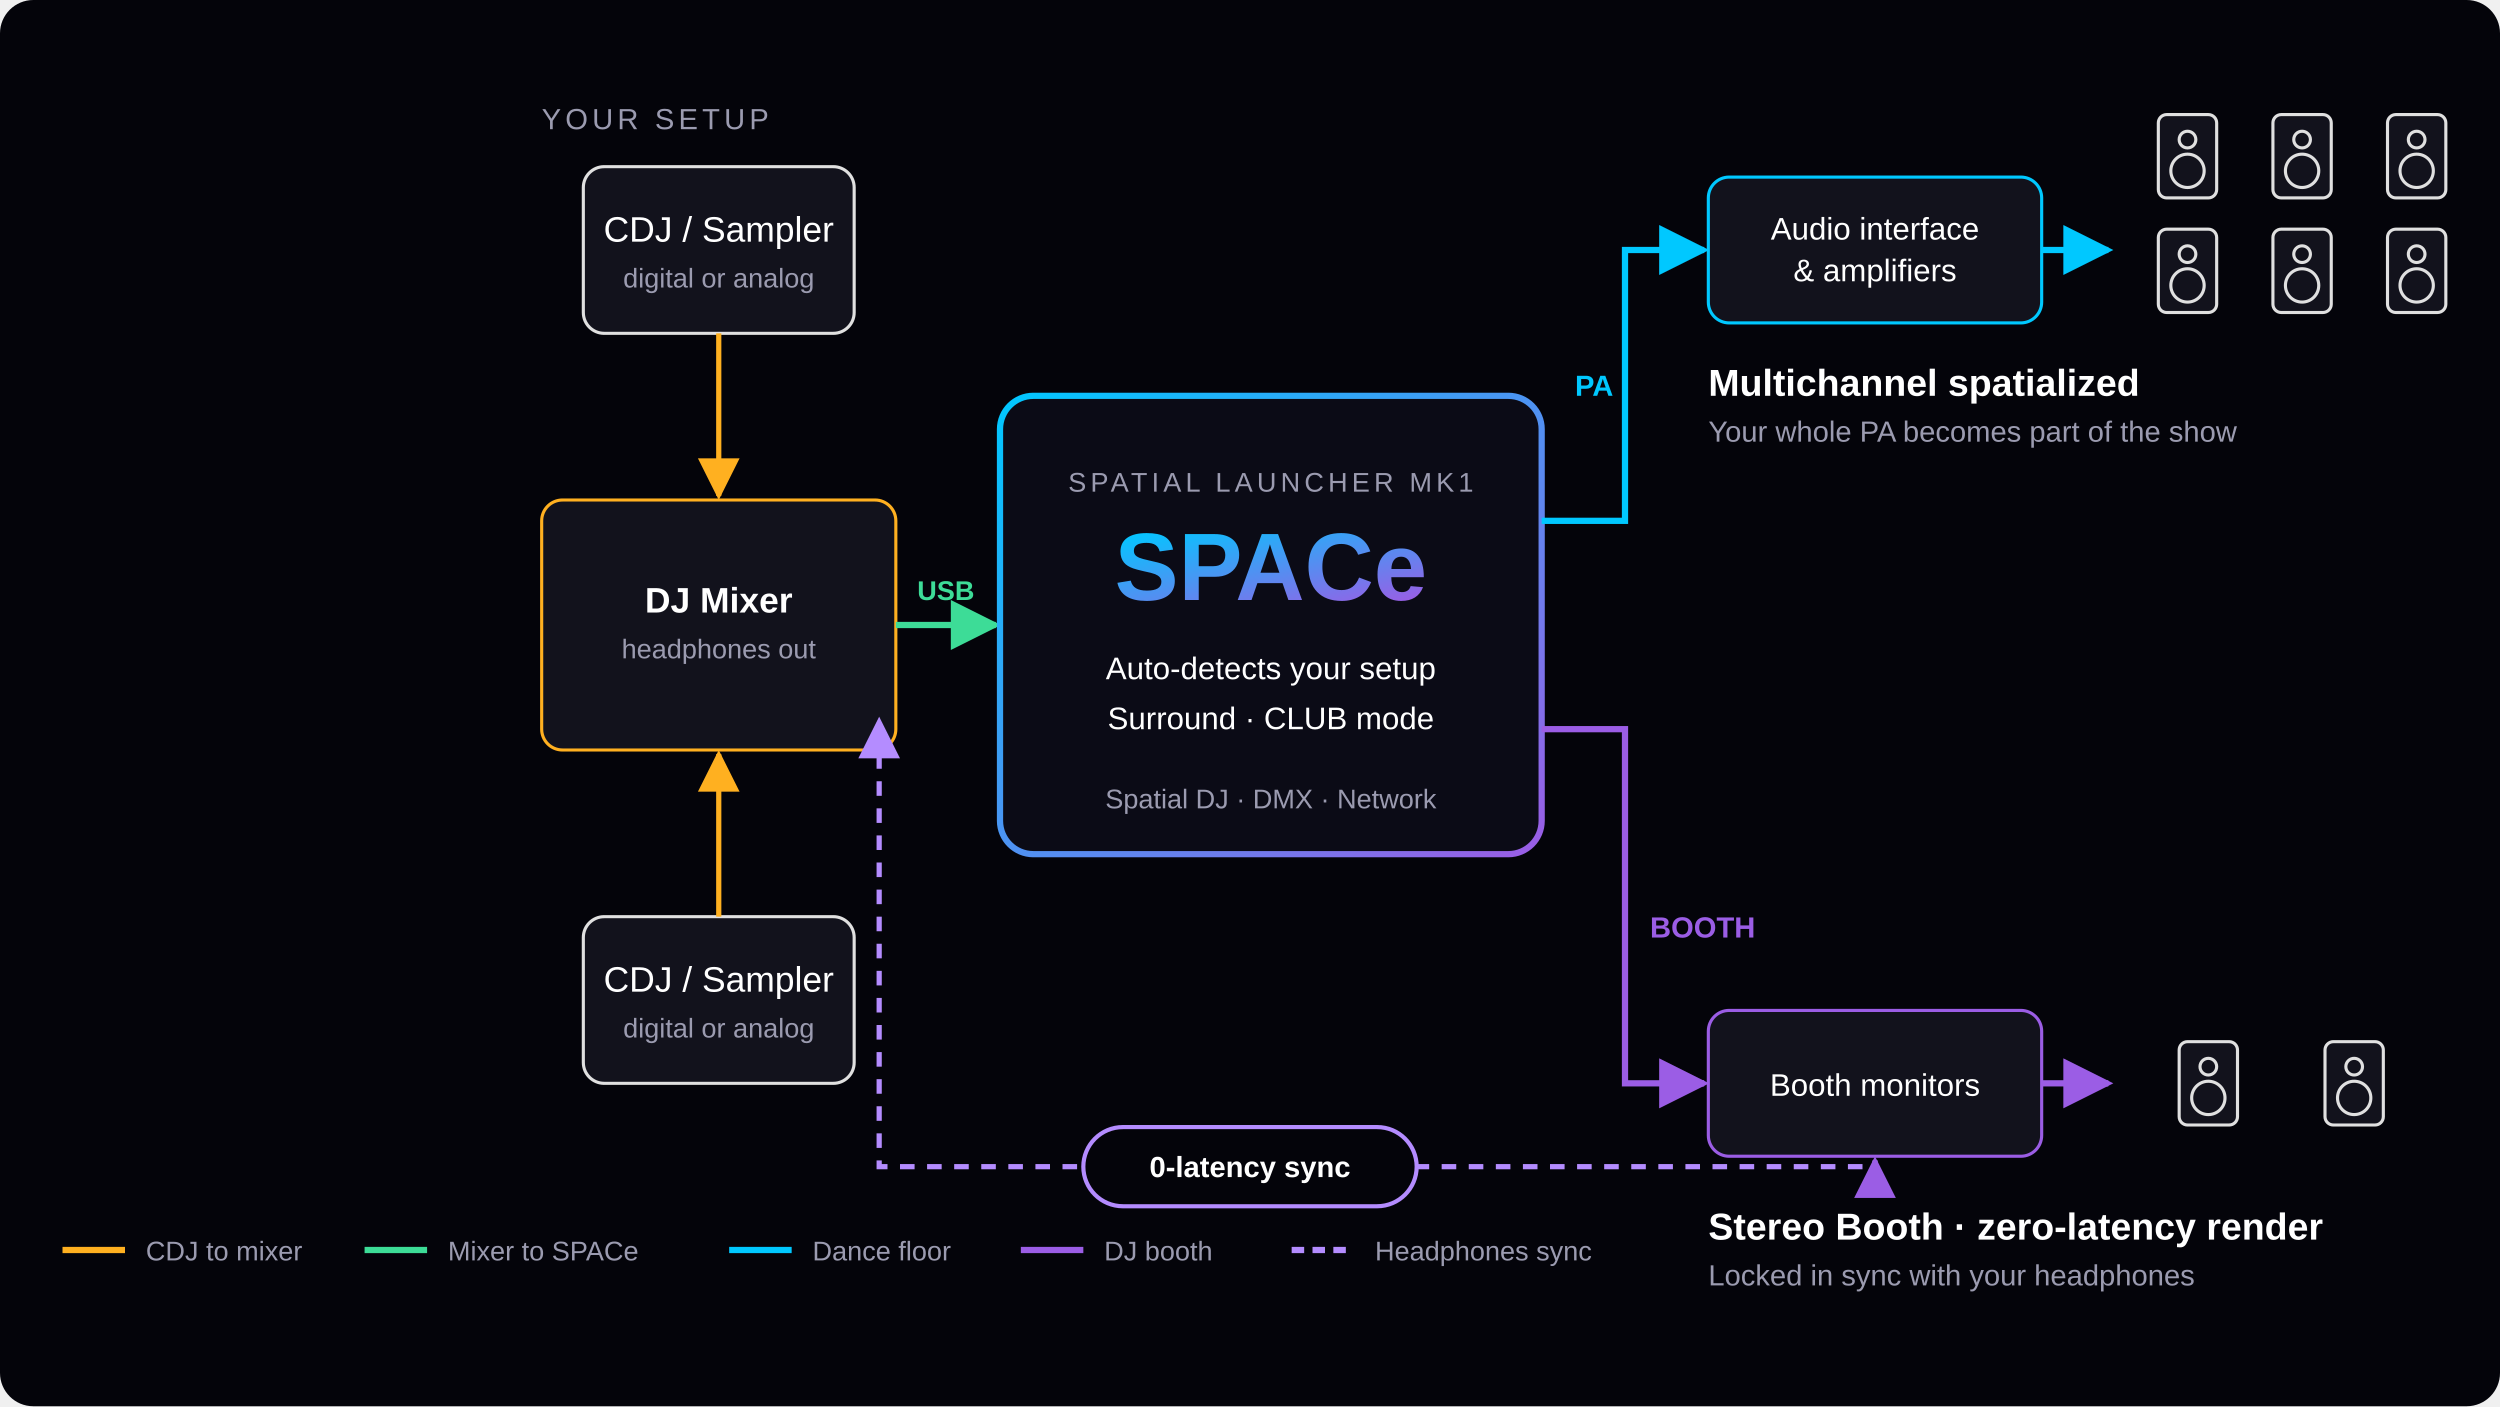
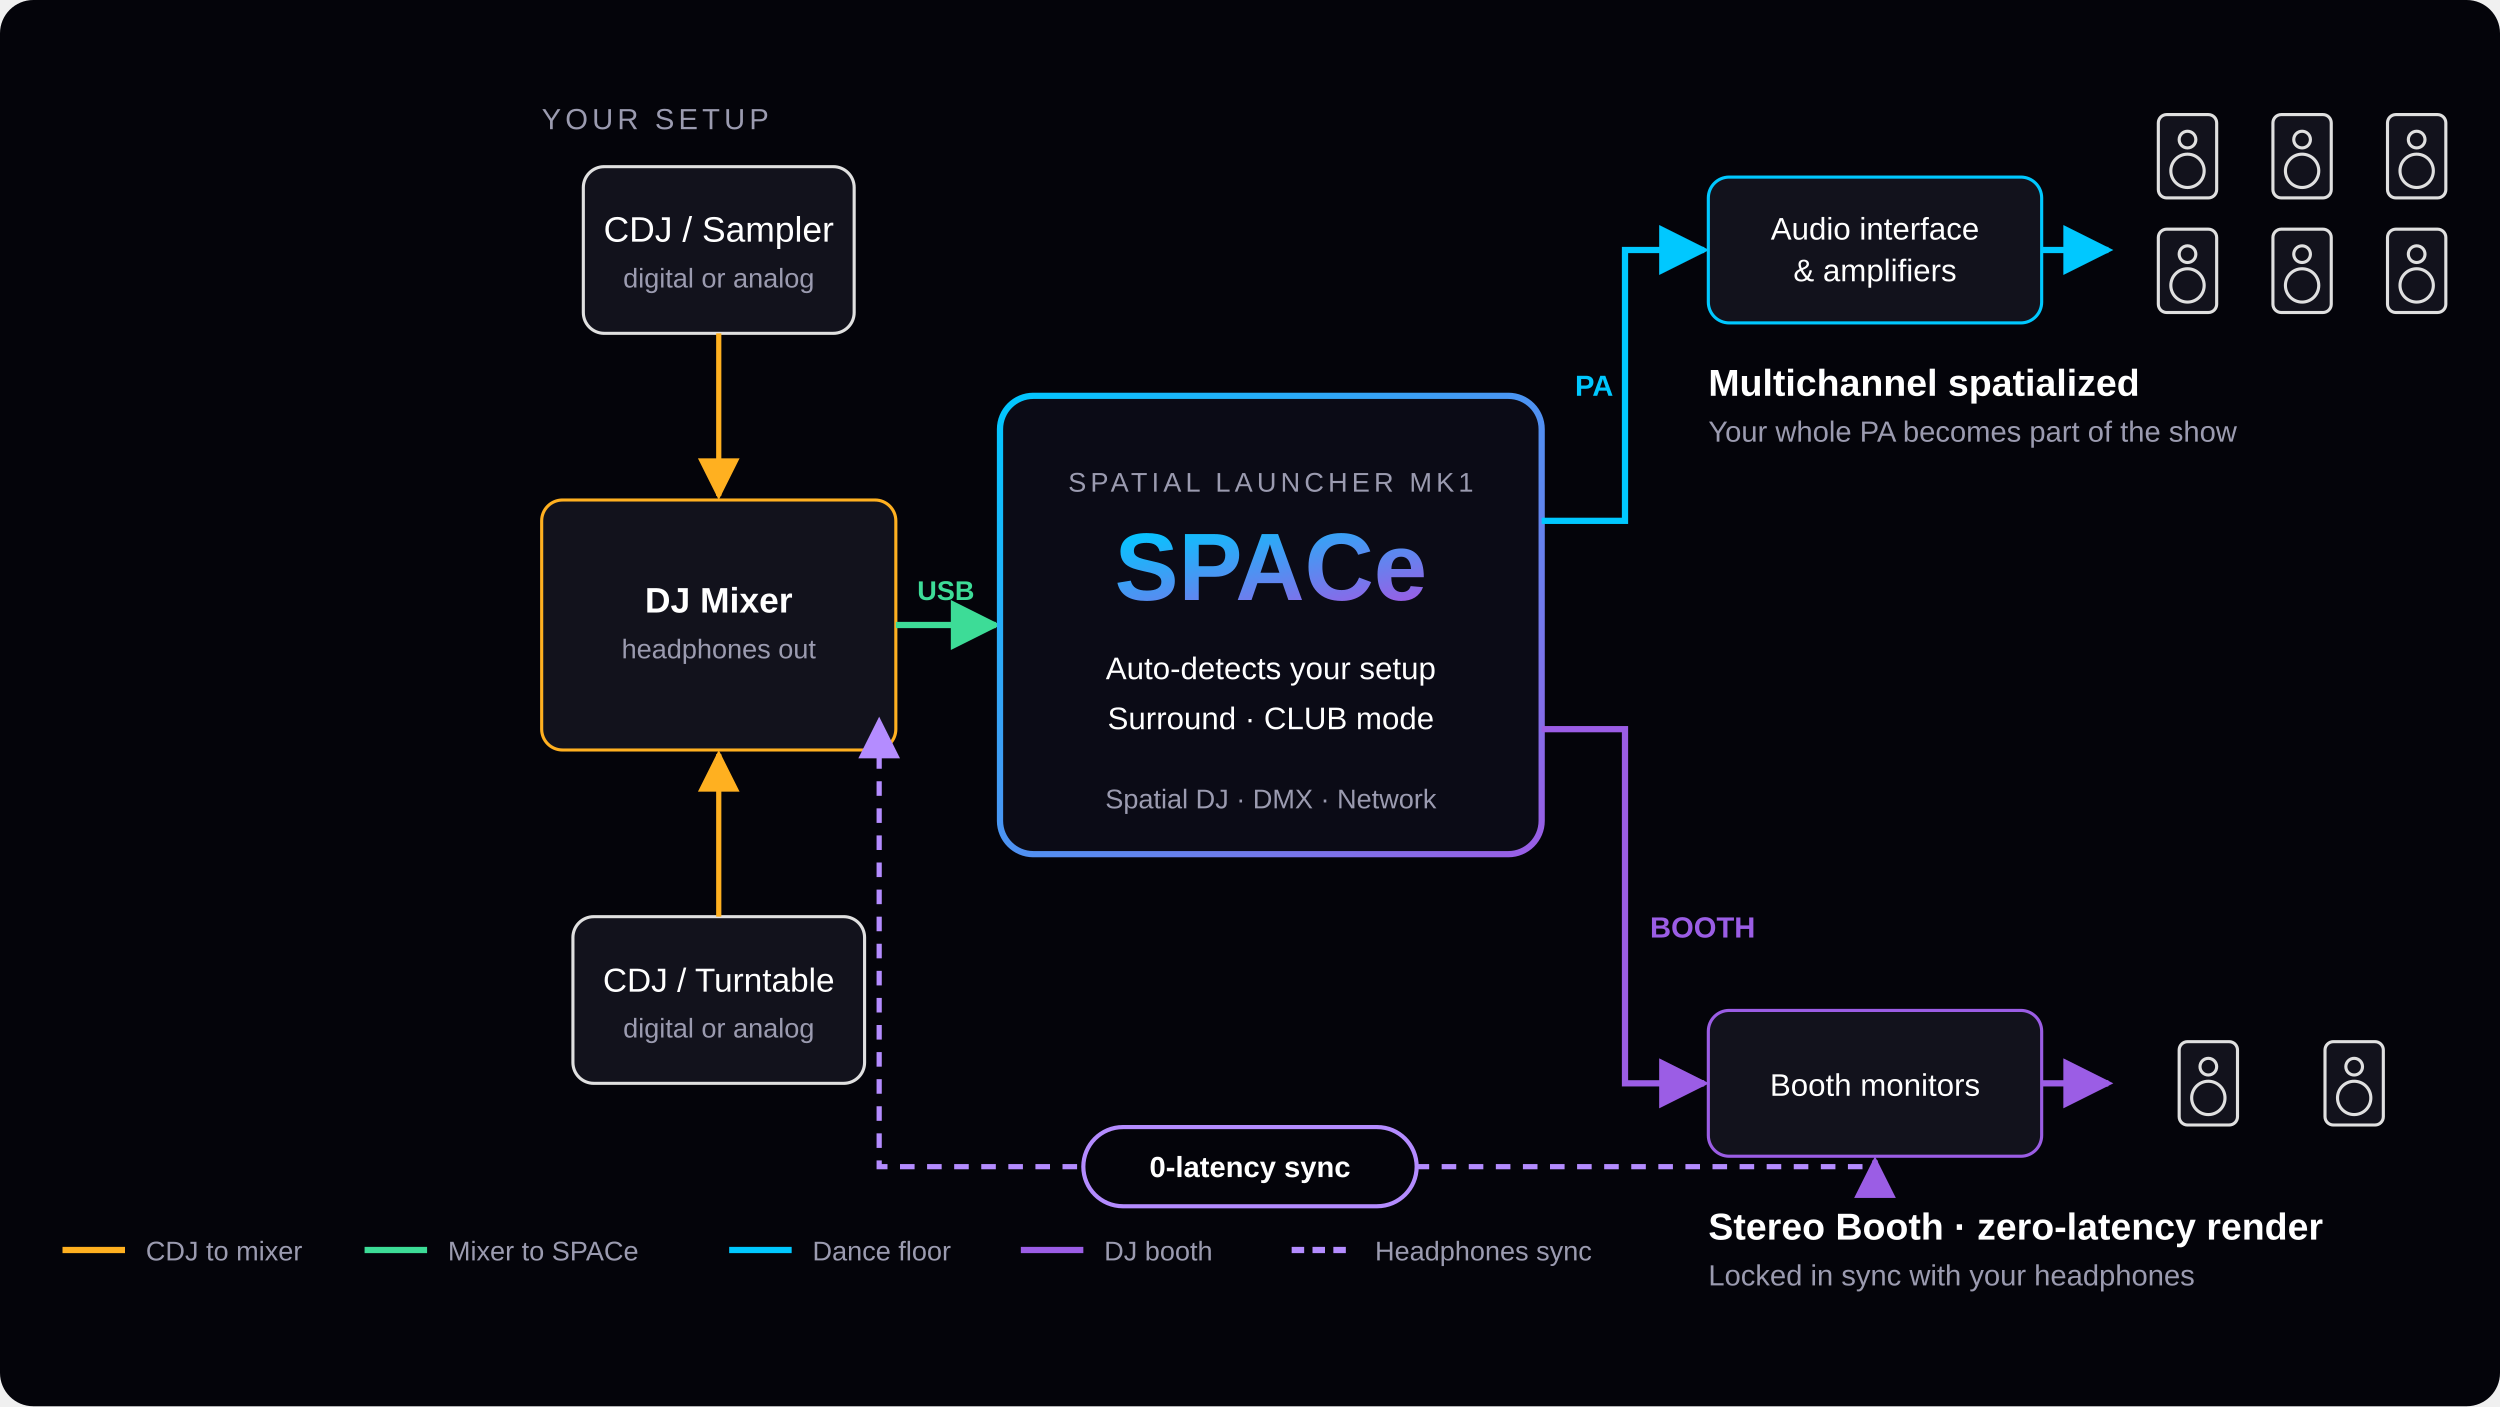
<svg xmlns="http://www.w3.org/2000/svg" viewBox="0 0 1200 675" role="img" aria-labelledby="t d" font-family="Space Grotesk, Arial, sans-serif">
  <defs>
    <linearGradient id="g" x1="0" y1="0" x2="1" y2="1">
      <stop offset="0" stop-color="#00c8ff" />
      <stop offset="1" stop-color="#9b5de5" />
    </linearGradient>
    <marker id="aB" viewBox="0 0 10 10" refX="9" refY="5" markerWidth="8" markerHeight="8" orient="auto">
      <path d="M0 0L10 5L0 10z" fill="#00c8ff" />
    </marker>
    <marker id="aP" viewBox="0 0 10 10" refX="9" refY="5" markerWidth="8" markerHeight="8" orient="auto">
      <path d="M0 0L10 5L0 10z" fill="#9b5de5" />
    </marker>
    <marker id="aA" viewBox="0 0 10 10" refX="9" refY="5" markerWidth="8" markerHeight="8" orient="auto">
      <path d="M0 0L10 5L0 10z" fill="#ffb020" />
    </marker>
    <marker id="aG" viewBox="0 0 10 10" refX="9" refY="5" markerWidth="8" markerHeight="8" orient="auto">
      <path d="M0 0L10 5L0 10z" fill="#3ddc97" />
    </marker>
    <marker id="aS" viewBox="0 0 10 10" refX="1" refY="5" markerWidth="8" markerHeight="8" orient="auto-start-reverse">
      <path d="M0 0L10 5L0 10z" fill="#b48cff" />
    </marker>
    <marker id="aW" viewBox="0 0 10 10" refX="9" refY="5" markerWidth="8" markerHeight="8" orient="auto">
      <path d="M0 0L10 5L0 10z" fill="#e0e0e0" />
    </marker>
    <g id="spk">
      <rect x="-14" y="-20" width="28" height="40" rx="4" fill="#12121c" stroke="#e0e0e0" stroke-width="1.5" />
      <circle cy="-8" r="4" fill="none" stroke="#e0e0e0" stroke-width="1.5" />
      <circle cy="7" r="8" fill="none" stroke="#e0e0e0" stroke-width="1.5" />
    </g>
  </defs>
  <rect width="1200" height="675" rx="16" fill="#04040a" />
  <text x="260" y="62" fill="#9b9bb0" font-size="14" letter-spacing="2">YOUR SETUP</text>
  <g fill="#12121c" stroke="#e0e0e0" stroke-width="1.5">
    <rect x="280" y="80" width="130" height="80" rx="10" />
-     <rect x="280" y="440" width="130" height="80" rx="10" />
+     <rect x="275" y="440" width="140" height="80" rx="10" />
    <rect x="260" y="240" width="170" height="120" rx="10" stroke="#ffb020" />
  </g>
  <g fill="#fff" font-size="17" text-anchor="middle">
    <text x="345" y="116">CDJ / Sampler</text>
-     <text x="345" y="476">CDJ / Sampler</text>
+     <text x="345" y="476" font-size="16">CDJ / Turntable</text>
    <text x="345" y="294" font-weight="600">DJ Mixer</text>
  </g>
  <g fill="#9b9bb0" font-size="13" text-anchor="middle">
    <text x="345" y="138">digital or analog</text>
    <text x="345" y="498">digital or analog</text>
    <text x="345" y="316">headphones out</text>
  </g>
  <path d="M345 160V238" fill="none" stroke="#ffb020" stroke-width="2.5" marker-end="url(#aA)" />
  <path d="M345 440V362" fill="none" stroke="#ffb020" stroke-width="2.5" marker-end="url(#aA)" />
  <path d="M430 300H478" fill="none" stroke="#3ddc97" stroke-width="3" marker-end="url(#aG)" />
  <text x="454" y="288" fill="#3ddc97" font-size="13" font-weight="600" text-anchor="middle">USB</text>
  <rect x="480" y="190" width="260" height="220" rx="16" fill="#0b0b16" stroke="url(#g)" stroke-width="3" />
  <text x="610" y="236" fill="#9b9bb0" font-size="13" text-anchor="middle" letter-spacing="2">SPATIAL LAUNCHER MK1</text>
  <text x="610" y="288" fill="url(#g)" font-size="46" font-weight="700" text-anchor="middle">SPACe</text>
  <text x="610" y="326" fill="#fff" font-size="15" text-anchor="middle">Auto-detects your setup</text>
  <text x="610" y="350" fill="#fff" font-size="15" text-anchor="middle">Surround  ·  CLUB mode</text>
  <text x="610" y="388" fill="#9b9bb0" font-size="13" text-anchor="middle">Spatial DJ · DMX · Network</text>
  <path d="M740 250H780V120H818" fill="none" stroke="#00c8ff" stroke-width="3" marker-end="url(#aB)" />
  <text x="756" y="190" fill="#00c8ff" font-size="14" font-weight="600">PA</text>
  <rect x="820" y="85" width="160" height="70" rx="10" fill="#12121c" stroke="#00c8ff" stroke-width="1.5" />
  <text x="900" y="115" fill="#fff" font-size="15" text-anchor="middle">Audio interface</text>
  <text x="900" y="135" fill="#fff" font-size="15" text-anchor="middle">&amp; amplifiers</text>
  <path d="M980 120H1012" stroke="#00c8ff" stroke-width="3" marker-end="url(#aB)" />
  <use href="#spk" x="1050" y="75" />
  <use href="#spk" x="1105" y="75" />
  <use href="#spk" x="1160" y="75" />
  <use href="#spk" x="1050" y="130" />
  <use href="#spk" x="1105" y="130" />
  <use href="#spk" x="1160" y="130" />
  <text x="820" y="190" fill="#fff" font-size="18" font-weight="600">Multichannel spatialized</text>
  <text x="820" y="212" fill="#9b9bb0" font-size="14">Your whole PA becomes part of the show</text>
  <path d="M740 350H780V520H818" fill="none" stroke="#9b5de5" stroke-width="3" marker-end="url(#aP)" />
  <text x="792" y="450" fill="#9b5de5" font-size="14" font-weight="600">BOOTH</text>
  <rect x="820" y="485" width="160" height="70" rx="10" fill="#12121c" stroke="#9b5de5" stroke-width="1.5" />
  <text x="900" y="526" fill="#fff" font-size="15" text-anchor="middle">Booth monitors</text>
  <path d="M980 520H1012" stroke="#9b5de5" stroke-width="3" marker-end="url(#aP)" />
  <use href="#spk" x="1060" y="520" />
  <use href="#spk" x="1130" y="520" />
  <text x="820" y="595" fill="#fff" font-size="18" font-weight="600">Stereo Booth · zero-latency render</text>
  <text x="820" y="617" fill="#9b9bb0" font-size="14">Locked in sync with your headphones</text>
  <path d="M422 362V560H900V557" fill="none" stroke="#b48cff" stroke-width="2.5" stroke-dasharray="7 6" marker-start="url(#aS)" marker-end="url(#aP)" />
  <rect x="520" y="541" width="160" height="38" rx="19" fill="#04040a" stroke="#b48cff" stroke-width="2" />
  <text x="600" y="565" fill="#fff" font-size="14" font-weight="600" text-anchor="middle">0-latency sync</text>
  <g font-size="13" fill="#9b9bb0">
    <line x1="30" y1="600" x2="60" y2="600" stroke="#ffb020" stroke-width="3" />
    <text x="70" y="605">CDJ to mixer</text>
    <line x1="175" y1="600" x2="205" y2="600" stroke="#3ddc97" stroke-width="3" />
    <text x="215" y="605">Mixer to SPACe</text>
    <line x1="350" y1="600" x2="380" y2="600" stroke="#00c8ff" stroke-width="3" />
    <text x="390" y="605">Dance floor</text>
    <line x1="490" y1="600" x2="520" y2="600" stroke="#9b5de5" stroke-width="3" />
    <text x="530" y="605">DJ booth</text>
    <line x1="620" y1="600" x2="650" y2="600" stroke="#b48cff" stroke-width="3" stroke-dasharray="6 4" />
    <text x="660" y="605">Headphones sync</text>
  </g>
</svg>
